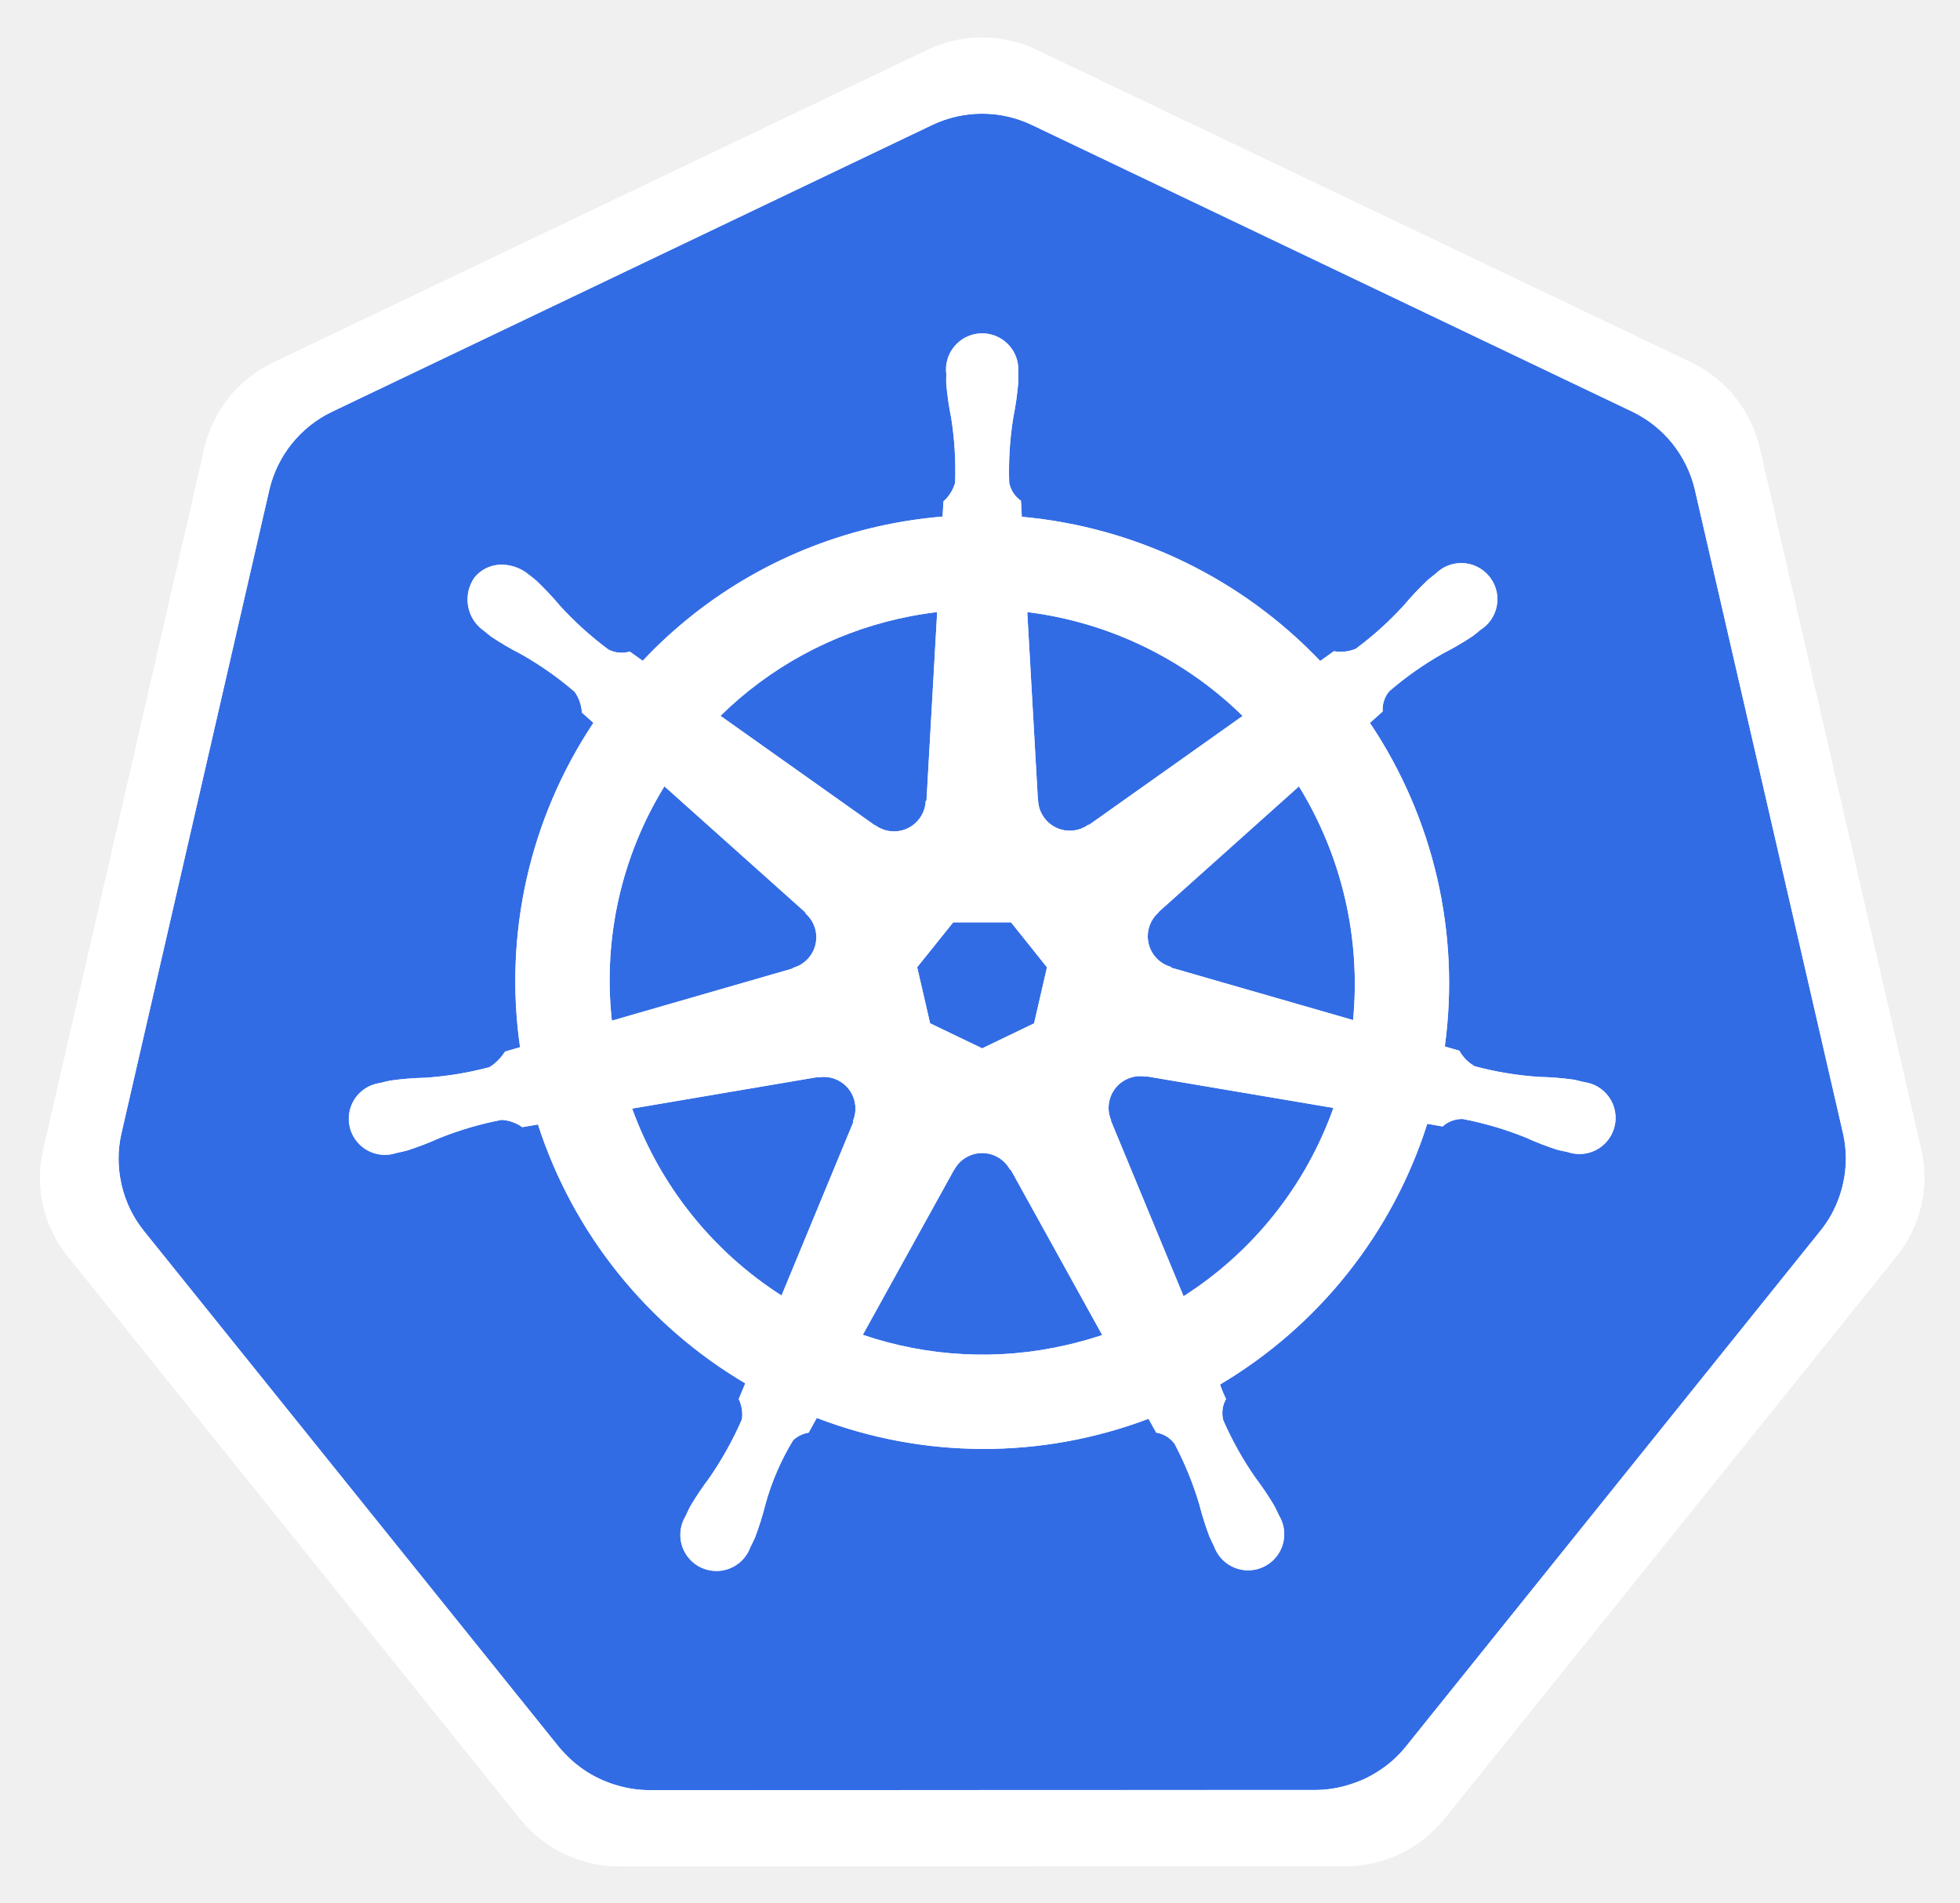
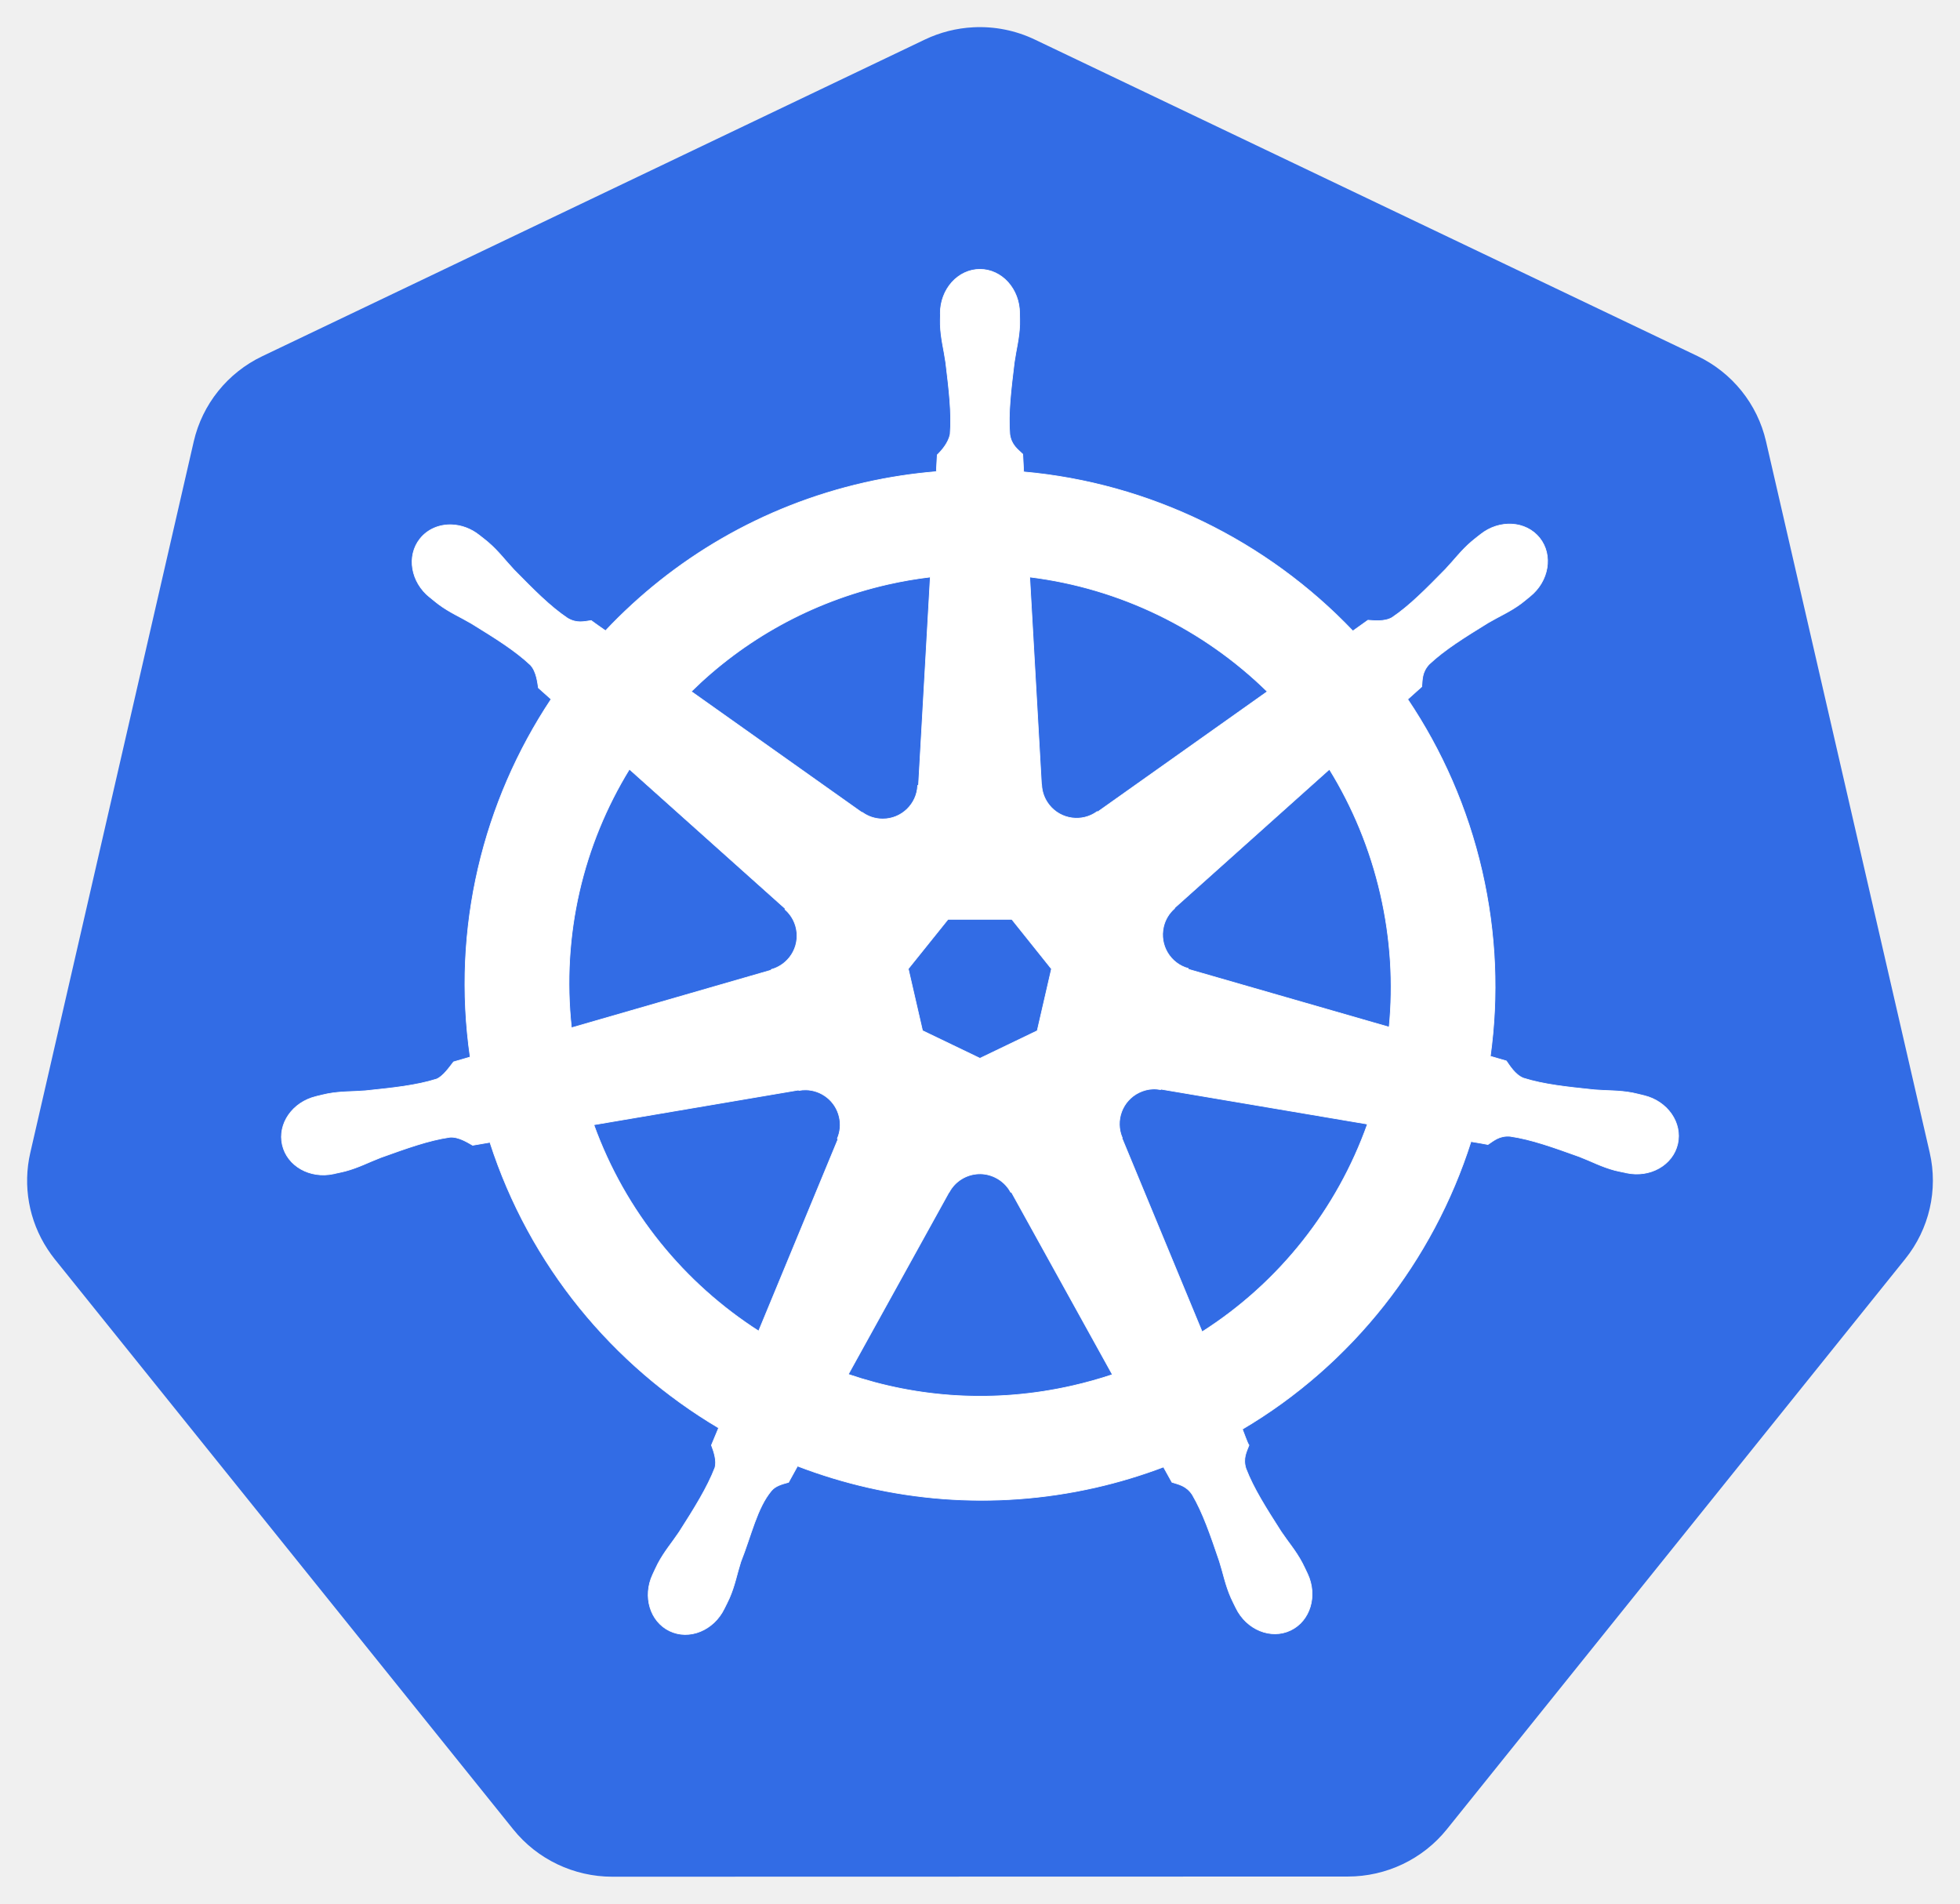
- <svg xmlns="http://www.w3.org/2000/svg" role="img" viewBox="-0.17 0.08 230.1 223.35">
-   <defs>
-     <style>.cls-1{fill:#fff}.cls-2{fill:#326ce5}</style>
-   </defs>
-   <path d="M134.358 126.466a3.59 3.59 0 0 0-.855-.065 3.685 3.685 0 0 0-1.425.37 3.725 3.725 0 0 0-1.803 4.825l-.026.037 8.528 20.603a43.53 43.53 0 0 0 17.595-22.102l-21.976-3.714zm-34.194 2.92a3.72 3.72 0 0 0-3.568-2.894 3.656 3.656 0 0 0-.733.065l-.037-.045-21.785 3.698a43.695 43.695 0 0 0 17.54 21.946l8.442-20.4-.066-.08a3.683 3.683 0 0 0 .207-2.29zm18.245 8a3.718 3.718 0 0 0-6.557.008h-.018l-10.713 19.372a43.637 43.637 0 0 0 23.815 1.225q2.197-.5 4.292-1.2l-10.738-19.406zm33.914-45l-16.483 14.753.009.047a3.725 3.725 0 0 0 1.46 6.395l.02.089 21.35 6.15a44.278 44.278 0 0 0-6.356-27.432zM121.7 94.039a3.725 3.725 0 0 0 5.913 2.84l.065.027 18.036-12.788a43.85 43.85 0 0 0-25.287-12.19l1.253 22.105zm-19.1 2.921a3.72 3.72 0 0 0 5.904-2.85l.092-.043 1.253-22.14a44.682 44.682 0 0 0-4.501.776 43.467 43.467 0 0 0-20.937 11.409l18.154 12.869zm-9.678 16.729a3.72 3.72 0 0 0 1.462-6.396l.018-.088-16.574-14.824a43.454 43.454 0 0 0-6.168 27.51l21.245-6.13zm16.098 6.512l6.114 2.94 6.096-2.934 1.514-6.581-4.219-5.276h-6.79l-4.231 5.268z" class="cls-2" />
-   <path d="M216.208 133.167l-17.422-75.675a13.602 13.602 0 0 0-7.293-9.073l-70.521-33.67a13.589 13.589 0 0 0-11.705 0L38.76 48.437a13.598 13.598 0 0 0-7.295 9.072l-17.394 75.673a13.315 13.315 0 0 0-.004 5.81 13.506 13.506 0 0 0 .491 1.718 13.1 13.1 0 0 0 1.343 2.726c.239.365.491.72.765 1.064l48.804 60.678c.213.264.448.505.681.75a13.423 13.423 0 0 0 2.574 2.133 13.924 13.924 0 0 0 3.857 1.677 13.298 13.298 0 0 0 3.43.473h.759l77.504-.018a12.993 12.993 0 0 0 1.41-.083 13.47 13.47 0 0 0 1.989-.378 13.872 13.872 0 0 0 1.381-.442c.353-.135.705-.27 1.045-.433a13.941 13.941 0 0 0 1.479-.822 13.303 13.303 0 0 0 3.237-2.865l1.488-1.85 47.299-58.84a13.185 13.185 0 0 0 2.108-3.785 13.67 13.67 0 0 0 .5-1.724 13.282 13.282 0 0 0-.004-5.81zm-73.147 29.432a14.516 14.516 0 0 0 .703 1.703 3.314 3.314 0 0 0-.327 2.49 39.372 39.372 0 0 0 3.742 6.7 35.06 35.06 0 0 1 2.263 3.364c.17.315.392.803.553 1.136a4.24 4.24 0 1 1-7.63 3.607c-.161-.33-.385-.77-.522-1.082a35.275 35.275 0 0 1-1.225-3.868 39.305 39.305 0 0 0-2.896-7.097 3.335 3.335 0 0 0-2.154-1.307c-.135-.233-.635-1.15-.903-1.623a54.617 54.617 0 0 1-38.948-.1l-.955 1.73a3.429 3.429 0 0 0-1.819.887 29.517 29.517 0 0 0-3.268 7.582 34.9 34.9 0 0 1-1.218 3.868c-.135.31-.361.744-.522 1.073v.009l-.007.008a4.238 4.238 0 1 1-7.619-3.616c.159-.335.372-.82.54-1.135a35.177 35.177 0 0 1 2.262-3.373 41.228 41.228 0 0 0 3.82-6.866 4.188 4.188 0 0 0-.376-2.387l.768-1.84a54.922 54.922 0 0 1-24.338-30.387l-1.839.313a4.68 4.68 0 0 0-2.428-.855 39.524 39.524 0 0 0-7.356 2.165 35.589 35.589 0 0 1-3.787 1.45c-.305.084-.745.168-1.093.244-.028.01-.052.022-.08.029a.605.605 0 0 1-.065.006 4.236 4.236 0 1 1-1.874-8.224l.061-.015.037-.01c.353-.083.805-.2 1.127-.262a35.27 35.27 0 0 1 4.05-.326 39.388 39.388 0 0 0 7.564-1.242 5.835 5.835 0 0 0 1.814-1.83l1.767-.516a54.613 54.613 0 0 1 8.613-38.073l-1.353-1.206a4.688 4.688 0 0 0-.848-2.436 39.366 39.366 0 0 0-6.277-4.41 35.25 35.25 0 0 1-3.499-2.046c-.256-.191-.596-.478-.874-.704l-.063-.044a4.473 4.473 0 0 1-1.038-6.222 4.066 4.066 0 0 1 3.363-1.488 5.03 5.03 0 0 1 2.942 1.11c.287.225.68.526.935.745a35.253 35.253 0 0 1 2.78 2.95 39.383 39.383 0 0 0 5.69 5.142 3.333 3.333 0 0 0 2.507.243q.754.55 1.522 1.082A54.289 54.289 0 0 1 102.86 61.89a55.052 55.052 0 0 1 7.63-1.173l.1-1.784a4.6 4.6 0 0 0 1.37-2.184 39.476 39.476 0 0 0-.47-7.654 35.466 35.466 0 0 1-.576-4.014c-.011-.307.006-.731.01-1.081 0-.04-.01-.08-.01-.118a4.242 4.242 0 1 1 8.441-.004c0 .37.022.86.009 1.2a35.109 35.109 0 0 1-.579 4.013 39.533 39.533 0 0 0-.478 7.656 3.344 3.344 0 0 0 1.379 2.11c.015.305.065 1.323.102 1.884a55.309 55.309 0 0 1 35.032 16.927l1.606-1.147a4.69 4.69 0 0 0 2.56-.278 39.532 39.532 0 0 0 5.69-5.148 35.004 35.004 0 0 1 2.787-2.95c.259-.222.65-.52.936-.746a4.242 4.242 0 1 1 5.258 6.598c-.283.229-.657.548-.929.75a35.095 35.095 0 0 1-3.507 2.046 39.495 39.495 0 0 0-6.277 4.41 3.337 3.337 0 0 0-.792 2.39c-.235.216-1.06.947-1.497 1.343a54.837 54.837 0 0 1 8.792 37.983l1.704.496a4.745 4.745 0 0 0 1.82 1.83 39.464 39.464 0 0 0 7.568 1.246 35.64 35.64 0 0 1 4.046.324c.355.065.868.207 1.23.29a4.236 4.236 0 1 1-1.878 8.223l-.061-.008c-.028-.007-.054-.022-.083-.03-.348-.075-.785-.151-1.09-.231a35.14 35.14 0 0 1-3.785-1.462 39.477 39.477 0 0 0-7.363-2.165 3.337 3.337 0 0 0-2.362.877q-.9-.171-1.804-.316a54.92 54.92 0 0 1-24.328 30.605z" class="cls-2" />
-   <path d="M225.407 135.107L206.4 52.547a14.838 14.838 0 0 0-7.958-9.9l-76.935-36.73a14.825 14.825 0 0 0-12.771 0L31.808 42.669a14.838 14.838 0 0 0-7.961 9.895L4.873 135.129a14.668 14.668 0 0 0 1.995 11.185c.261.4.538.788.838 1.162l53.246 66.205a14.98 14.98 0 0 0 11.499 5.487l85.387-.02a14.986 14.986 0 0 0 11.5-5.48l53.227-66.211a14.72 14.72 0 0 0 2.842-12.347zm-9.197 3.866a13.677 13.677 0 0 1-.498 1.723 13.184 13.184 0 0 1-2.11 3.786l-47.299 58.838-1.486 1.852a13.305 13.305 0 0 1-3.24 2.865 13.945 13.945 0 0 1-1.474.822q-.513.237-1.045.43a13.873 13.873 0 0 1-1.383.445 13.473 13.473 0 0 1-1.989.379 12.988 12.988 0 0 1-1.41.082l-77.504.018h-.76a13.298 13.298 0 0 1-3.429-.472 13.925 13.925 0 0 1-3.855-1.679 13.424 13.424 0 0 1-2.576-2.132c-.233-.246-.468-.487-.68-.75l-48.805-60.679q-.408-.514-.765-1.066a13.102 13.102 0 0 1-1.343-2.726 13.505 13.505 0 0 1-.491-1.719 13.315 13.315 0 0 1 .004-5.809l17.394-75.675a13.598 13.598 0 0 1 7.295-9.07l70.508-33.685a13.589 13.589 0 0 1 11.705 0l70.519 33.67a13.602 13.602 0 0 1 7.293 9.073l17.422 75.674a13.282 13.282 0 0 1 .002 5.807z" class="cls-1" />
-   <path d="M185.814 127.106c-.36-.083-.874-.225-1.227-.29a35.642 35.642 0 0 0-4.046-.326 39.464 39.464 0 0 1-7.57-1.242 4.745 4.745 0 0 1-1.82-1.832l-1.704-.496a54.837 54.837 0 0 0-8.79-37.983c.436-.396 1.262-1.127 1.495-1.342a3.338 3.338 0 0 1 .792-2.39 39.495 39.495 0 0 1 6.277-4.41 35.095 35.095 0 0 0 3.507-2.046c.272-.202.644-.522.929-.75a4.242 4.242 0 1 0-5.256-6.6c-.288.227-.68.525-.936.747a35.004 35.004 0 0 0-2.789 2.95 39.533 39.533 0 0 1-5.69 5.148 4.69 4.69 0 0 1-2.56.278l-1.606 1.147a55.309 55.309 0 0 0-35.032-16.927c-.039-.561-.087-1.577-.102-1.884a3.344 3.344 0 0 1-1.377-2.11 39.533 39.533 0 0 1 .478-7.656 35.112 35.112 0 0 0 .575-4.012c.013-.34-.007-.834-.007-1.201a4.242 4.242 0 1 0-8.441.004c0 .04.009.078.01.118-.004.35-.021.774-.01 1.08a35.476 35.476 0 0 0 .576 4.015 39.475 39.475 0 0 1 .47 7.654 4.601 4.601 0 0 1-1.37 2.182l-.1 1.786a55.052 55.052 0 0 0-7.63 1.173 54.289 54.289 0 0 0-27.574 15.754q-.77-.531-1.526-1.082a3.333 3.333 0 0 1-2.506-.243 39.383 39.383 0 0 1-5.69-5.141 35.255 35.255 0 0 0-2.777-2.95c-.257-.22-.65-.52-.938-.75a5.03 5.03 0 0 0-2.942-1.11 4.066 4.066 0 0 0-3.363 1.49 4.473 4.473 0 0 0 1.038 6.222l.065.046c.276.226.616.515.872.702a35.256 35.256 0 0 0 3.499 2.048 39.367 39.367 0 0 1 6.276 4.412 4.69 4.69 0 0 1 .849 2.434l1.351 1.208a54.613 54.613 0 0 0-8.611 38.073l-1.767.514a5.835 5.835 0 0 1-1.814 1.827 39.39 39.39 0 0 1-7.565 1.247 35.266 35.266 0 0 0-4.049.326c-.324.06-.774.174-1.127.262l-.037.008-.06.018a4.236 4.236 0 1 0 1.875 8.224l.063-.01c.028-.006.052-.02.08-.025.348-.08.786-.163 1.092-.246a35.59 35.59 0 0 0 3.786-1.451 39.527 39.527 0 0 1 7.358-2.165 4.68 4.68 0 0 1 2.426.857l1.84-.315a54.922 54.922 0 0 0 24.34 30.387l-.769 1.84a4.188 4.188 0 0 1 .377 2.387 41.228 41.228 0 0 1-3.82 6.864 35.183 35.183 0 0 0-2.263 3.372c-.168.318-.381.805-.542 1.138a4.238 4.238 0 1 0 7.621 3.616l.007-.008v-.01c.16-.33.387-.763.522-1.072a34.903 34.903 0 0 0 1.218-3.868 29.517 29.517 0 0 1 3.268-7.582 3.43 3.43 0 0 1 1.819-.888l.957-1.73a54.617 54.617 0 0 0 38.946.099c.268.478.768 1.392.9 1.623a3.335 3.335 0 0 1 2.155 1.31 39.306 39.306 0 0 1 2.898 7.096 35.275 35.275 0 0 0 1.225 3.868c.137.312.36.75.522 1.082a4.24 4.24 0 1 0 7.63-3.607c-.161-.333-.383-.82-.55-1.136a35.06 35.06 0 0 0-2.263-3.364 39.372 39.372 0 0 1-3.742-6.7 3.314 3.314 0 0 1 .324-2.49 14.519 14.519 0 0 1-.703-1.703 54.92 54.92 0 0 0 24.328-30.605c.546.087 1.497.253 1.806.316a3.337 3.337 0 0 1 2.36-.877 39.476 39.476 0 0 1 7.36 2.165 35.135 35.135 0 0 0 3.788 1.462c.305.08.74.156 1.09.233.029.008.055.02.083.028l.06.009a4.236 4.236 0 1 0 1.878-8.224zm-40.1-42.987l-18.037 12.787-.063-.03a3.723 3.723 0 0 1-5.913-2.838l-.02-.01-1.253-22.103a43.85 43.85 0 0 1 25.285 12.194zm-33.978 24.228h6.788l4.22 5.276-1.513 6.58-6.096 2.934-6.114-2.94-1.516-6.583zm-6.386-35.648a44.672 44.672 0 0 1 4.503-.774l-1.255 22.137-.092.044a3.72 3.72 0 0 1-5.904 2.852l-.035.02-18.154-12.872a43.467 43.467 0 0 1 20.937-11.407zm-27.52 19.68l16.574 14.824-.018.09a3.72 3.72 0 0 1-1.462 6.395l-.017.072-21.245 6.13a43.454 43.454 0 0 1 6.168-27.51zm22.191 39.38l-8.441 20.397a43.696 43.696 0 0 1-17.536-21.948l21.783-3.7.037.049a3.655 3.655 0 0 1 .73-.065 3.72 3.72 0 0 1 3.364 5.185zm24.916 26.23a43.637 43.637 0 0 1-23.815-1.223l10.713-19.372h.018a3.725 3.725 0 0 1 6.557-.006h.08l10.74 19.404q-2.091.698-4.293 1.199zm13.841-5.751l-8.528-20.605.026-.037a3.725 3.725 0 0 1 1.803-4.823 3.685 3.685 0 0 1 1.425-.37 3.59 3.59 0 0 1 .855.063l.037-.046 21.977 3.714a43.53 43.53 0 0 1-17.595 22.105zm19.903-32.42l-21.352-6.15-.02-.09a3.725 3.725 0 0 1-1.46-6.395l-.008-.043 16.482-14.751a44.279 44.279 0 0 1 6.357 27.43z" class="cls-1" />
+ <svg xmlns="http://www.w3.org/2000/svg" width="722.846" height="701.966" id="svg2" version="1.1">
+   <defs id="defs4" />
+   <g id="layer1" transform="translate(-6.326094,-174.7524)">
+     <g id="g3052">
+       <path style="fill:#326ce5;fill-opacity:1;stroke:#ffffff;stroke-width:0;stroke-miterlimit:4;stroke-opacity:1;stroke-dasharray:none" d="m 365.312,184.812 a 46.725,46.342 0 0 0 -17.906,4.531 l -244.344,116.75 a 46.725,46.342 0 0 0 -25.281,31.438 L 17.5,599.781 A 46.725,46.342 0 0 0 23.844,635.312 46.725,46.342 0 0 0 26.5,639 l 169.125,210.281 a 46.725,46.342 0 0 0 36.531,17.438 L 503.375,866.656 A 46.725,46.342 0 0 0 539.906,849.25 L 708.969,638.938 A 46.725,46.342 0 0 0 718,599.719 l -60.375,-262.25 a 46.725,46.342 0 0 0 -25.281,-31.438 l -244.375,-116.688 A 46.725,46.342 0 0 0 365.312,184.812 z" id="path3055" />
+       <path id="path3059" d="m 367.734,274.06 c -8.077,8.2e-4 -14.626,7.276 -14.625,16.25 1e-5,0.138 0.028,0.269 0.031,0.406 -0.012,1.219 -0.071,2.688 -0.031,3.75 0.193,5.176 1.321,9.137 2,13.906 1.23,10.207 2.261,18.667 1.625,26.531 -0.619,2.965 -2.803,5.677 -4.75,7.562 l -0.344,6.188 c -8.777,0.727 -17.612,2.059 -26.438,4.062 -37.975,8.622 -70.67,28.183 -95.562,54.594 -1.615,-1.102 -4.441,-3.129 -5.281,-3.75 -2.611,0.353 -5.25,1.158 -8.688,-0.844 -6.545,-4.406 -12.506,-10.487 -19.719,-17.812 -3.305,-3.504 -5.698,-6.841 -9.625,-10.219 -0.892,-0.767 -2.253,-1.805 -3.25,-2.594 -3.07,-2.448 -6.691,-3.724 -10.188,-3.844 -4.496,-0.154 -8.824,1.604 -11.656,5.156 -5.035,6.315 -3.423,15.968 3.594,21.562 0.071,0.057 0.147,0.101 0.219,0.156 0.964,0.782 2.145,1.783 3.031,2.438 4.167,3.077 7.973,4.651 12.125,7.094 8.747,5.402 15.998,9.881 21.75,15.281 2.246,2.394 2.639,6.613 2.938,8.438 l 4.688,4.188 c -25.093,37.764 -36.707,84.409 -29.844,131.938 l -6.125,1.781 c -1.614,2.085 -3.895,5.365 -6.281,6.344 -7.525,2.37 -15.994,3.241 -26.219,4.312 -4.8,0.399 -8.942,0.161 -14.031,1.125 -1.12,0.212 -2.681,0.619 -3.906,0.906 -0.043,0.009 -0.082,0.022 -0.125,0.031 -0.067,0.015 -0.155,0.048 -0.219,0.062 -8.62,2.083 -14.158,10.006 -12.375,17.812 1.783,7.808 10.203,12.557 18.875,10.688 0.063,-0.014 0.153,-0.017 0.219,-0.031 0.098,-0.022 0.184,-0.07 0.281,-0.094 1.209,-0.265 2.724,-0.561 3.781,-0.844 5.003,-1.34 8.627,-3.308 13.125,-5.031 9.677,-3.471 17.692,-6.37 25.5,-7.5 3.261,-0.255 6.697,2.012 8.406,2.969 l 6.375,-1.094 c 14.67,45.483 45.414,82.245 84.344,105.312 l -2.656,6.375 c 0.957,2.475 2.013,5.825 1.3,8.269 -2.839,7.361 -7.701,15.131 -13.238,23.793 -2.681,4.002 -5.425,7.108 -7.844,11.688 -0.579,1.096 -1.316,2.779 -1.875,3.938 -3.759,8.042 -1.002,17.305 6.219,20.781 7.266,3.498 16.284,-0.191 20.188,-8.25 0.006,-0.011 0.026,-0.02 0.031,-0.031 0.004,-0.009 -0.004,-0.022 0,-0.031 0.556,-1.143 1.344,-2.644 1.812,-3.719 2.072,-4.747 2.762,-8.815 4.219,-13.406 3.87,-9.72 5.996,-19.919 11.323,-26.274 1.459,-1.74 3.837,-2.409 6.302,-3.07 l 3.312,-6 c 33.938,13.027 71.927,16.522 109.875,7.906 8.657,-1.966 17.014,-4.509 25.094,-7.562 0.931,1.651 2.661,4.826 3.125,5.625 2.506,0.815 5.24,1.236 7.469,4.531 3.985,6.809 6.711,14.864 10.031,24.594 1.457,4.591 2.178,8.659 4.25,13.406 0.472,1.082 1.256,2.605 1.812,3.75 3.895,8.085 12.942,11.787 20.219,8.281 7.22,-3.478 9.98,-12.74 6.219,-20.781 -0.559,-1.158 -1.327,-2.842 -1.906,-3.938 -2.419,-4.58 -5.163,-7.654 -7.844,-11.656 -5.537,-8.662 -10.13,-15.858 -12.969,-23.219 -1.187,-3.797 0.2,-6.158 1.125,-8.625 -0.554,-0.635 -1.739,-4.22 -2.438,-5.906 40.457,-23.888 70.299,-62.021 84.312,-106.062 1.892,0.297 5.182,0.879 6.25,1.094 2.2,-1.451 4.222,-3.344 8.188,-3.031 7.808,1.129 15.823,4.03 25.5,7.5 4.498,1.723 8.122,3.723 13.125,5.062 1.057,0.283 2.572,0.547 3.781,0.812 0.097,0.024 0.183,0.071 0.281,0.094 0.065,0.015 0.156,0.017 0.219,0.031 8.672,1.867 17.094,-2.879 18.875,-10.688 1.781,-7.807 -3.754,-15.732 -12.375,-17.812 -1.254,-0.285 -3.032,-0.769 -4.25,-1 -5.089,-0.964 -9.231,-0.726 -14.031,-1.125 -10.225,-1.071 -18.694,-1.943 -26.219,-4.312 -3.068,-1.19 -5.251,-4.841 -6.313,-6.344 l -5.906,-1.719 c 3.062,-22.154 2.237,-45.211 -3.062,-68.281 -5.348,-23.285 -14.8,-44.581 -27.406,-63.344 1.515,-1.377 4.376,-3.911 5.188,-4.656 0.237,-2.624 0.033,-5.376 2.75,-8.281 5.751,-5.401 13.003,-9.879 21.75,-15.281 4.152,-2.443 7.99,-4.017 12.156,-7.094 0.942,-0.696 2.229,-1.798 3.219,-2.594 7.015,-5.596 8.631,-15.248 3.594,-21.562 -5.037,-6.314 -14.797,-6.909 -21.812,-1.312 -0.999,0.791 -2.354,1.823 -3.25,2.594 -3.926,3.378 -6.351,6.714 -9.656,10.219 -7.212,7.326 -13.174,13.438 -19.719,17.844 -2.836,1.651 -6.99,1.08 -8.875,0.969 l -5.562,3.969 c -31.719,-33.261 -74.905,-54.525 -121.406,-58.656 -0.13,-1.949 -0.3,-5.471 -0.344,-6.531 -1.904,-1.822 -4.203,-3.377 -4.781,-7.312 -0.636,-7.864 0.426,-16.325 1.656,-26.531 0.679,-4.769 1.807,-8.73 2,-13.906 0.044,-1.177 -0.026,-2.884 -0.031,-4.156 -9.6e-4,-8.974 -6.548,-16.251 -14.625,-16.25 z m -18.312,113.438 -4.344,76.719 -0.312,0.156 c -0.291,6.863 -5.94,12.344 -12.875,12.344 -2.841,0 -5.463,-0.912 -7.594,-2.469 l -0.125,0.062 -62.906,-44.594 c 19.334,-19.011 44.063,-33.06 72.562,-39.531 5.206,-1.182 10.41,-2.059 15.594,-2.688 z m 36.656,0 c 33.273,4.092 64.045,19.159 87.625,42.25 l -62.5,44.312 -0.219,-0.094 c -5.547,4.052 -13.363,3.046 -17.688,-2.375 -1.771,-2.221 -2.701,-4.832 -2.812,-7.469 l -0.062,-0.031 z m -147.625,70.875 57.438,51.375 -0.062,0.312 c 5.184,4.507 5.949,12.328 1.625,17.75 -1.771,2.221 -4.142,3.711 -6.688,4.406 l -0.062,0.25 -73.625,21.25 c -3.747,-34.265 4.329,-67.574 21.375,-95.344 z m 258.156,0.031 c 8.534,13.833 14.997,29.282 18.844,46.031 3.801,16.548 4.755,33.067 3.188,49.031 l -74,-21.312 -0.062,-0.312 c -6.627,-1.811 -10.699,-8.552 -9.156,-15.312 0.632,-2.77 2.102,-5.113 4.094,-6.844 l -0.031,-0.156 57.125,-51.125 z m -140.656,55.312 23.531,0 14.625,18.281 -5.25,22.812 -21.125,10.156 -21.188,-10.188 -5.25,-22.812 z m 75.438,62.562 c 1,-0.051 1.996,0.04 2.969,0.219 l 0.125,-0.156 76.156,12.875 c -11.146,31.313 -32.473,58.44 -60.969,76.594 l -29.562,-71.406 0.094,-0.125 c -2.716,-6.31 0.002,-13.71 6.25,-16.719 1.6,-0.77 3.271,-1.197 4.938,-1.281 z m -127.906,0.312 c 5.812,0.082 11.025,4.115 12.375,10.031 0.632,2.77 0.325,5.514 -0.719,7.938 l 0.219,0.281 -29.25,70.688 c -27.347,-17.549 -49.129,-43.824 -60.781,-76.062 l 75.5,-12.812 0.125,0.156 c 0.845,-0.155 1.701,-0.23 2.531,-0.219 z m 63.781,30.969 c 2.024,-0.074 4.079,0.341 6.031,1.281 2.56,1.233 4.537,3.173 5.781,5.5 l 0.281,0 37.219,67.25 c -4.83,1.619 -9.796,3.003 -14.875,4.156 -28.465,6.463 -56.839,4.505 -82.531,-4.25 l 37.125,-67.125 0.062,0 c 2.228,-4.164 6.452,-6.649 10.906,-6.812 z" style="font-size:medium;font-style:normal;font-variant:normal;font-weight:normal;font-stretch:normal;text-indent:0;text-align:start;text-decoration:none;line-height:normal;letter-spacing:normal;word-spacing:normal;text-transform:none;direction:ltr;block-progression:tb;writing-mode:lr-tb;text-anchor:start;baseline-shift:baseline;color:#000000;fill:#ffffff;fill-opacity:1;stroke:#ffffff;stroke-width:0.25;stroke-miterlimit:4;stroke-opacity:1;stroke-dasharray:none;marker:none;visibility:visible;display:inline;overflow:visible;enable-background:accumulate;font-family:Sans;-inkscape-font-specification:Sans" />
+     </g>
+   </g>
</svg>
